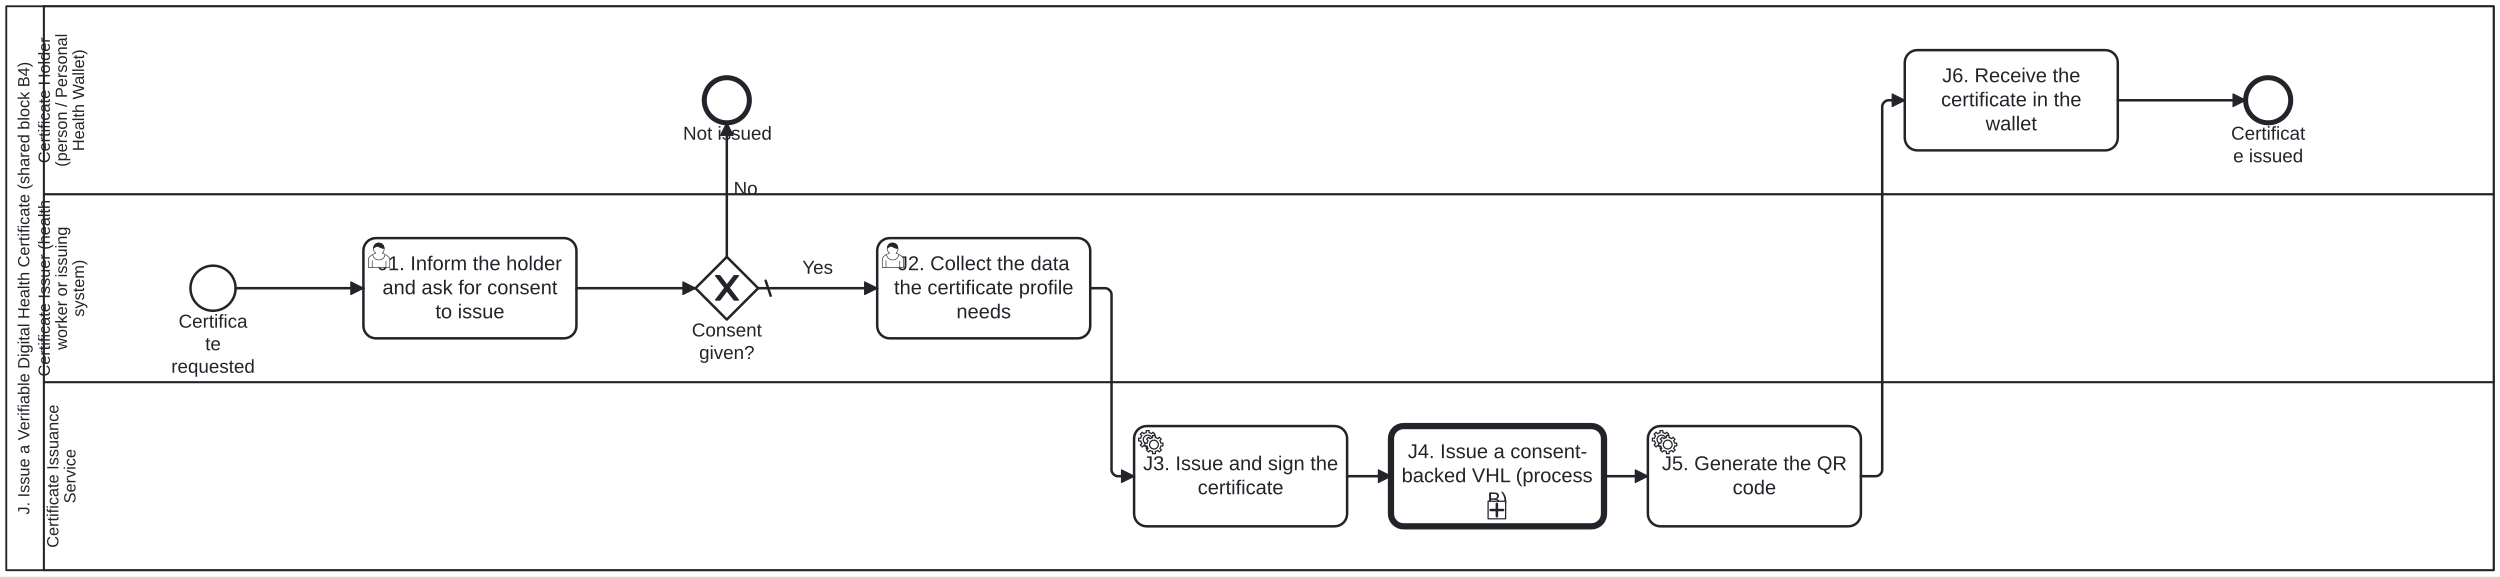
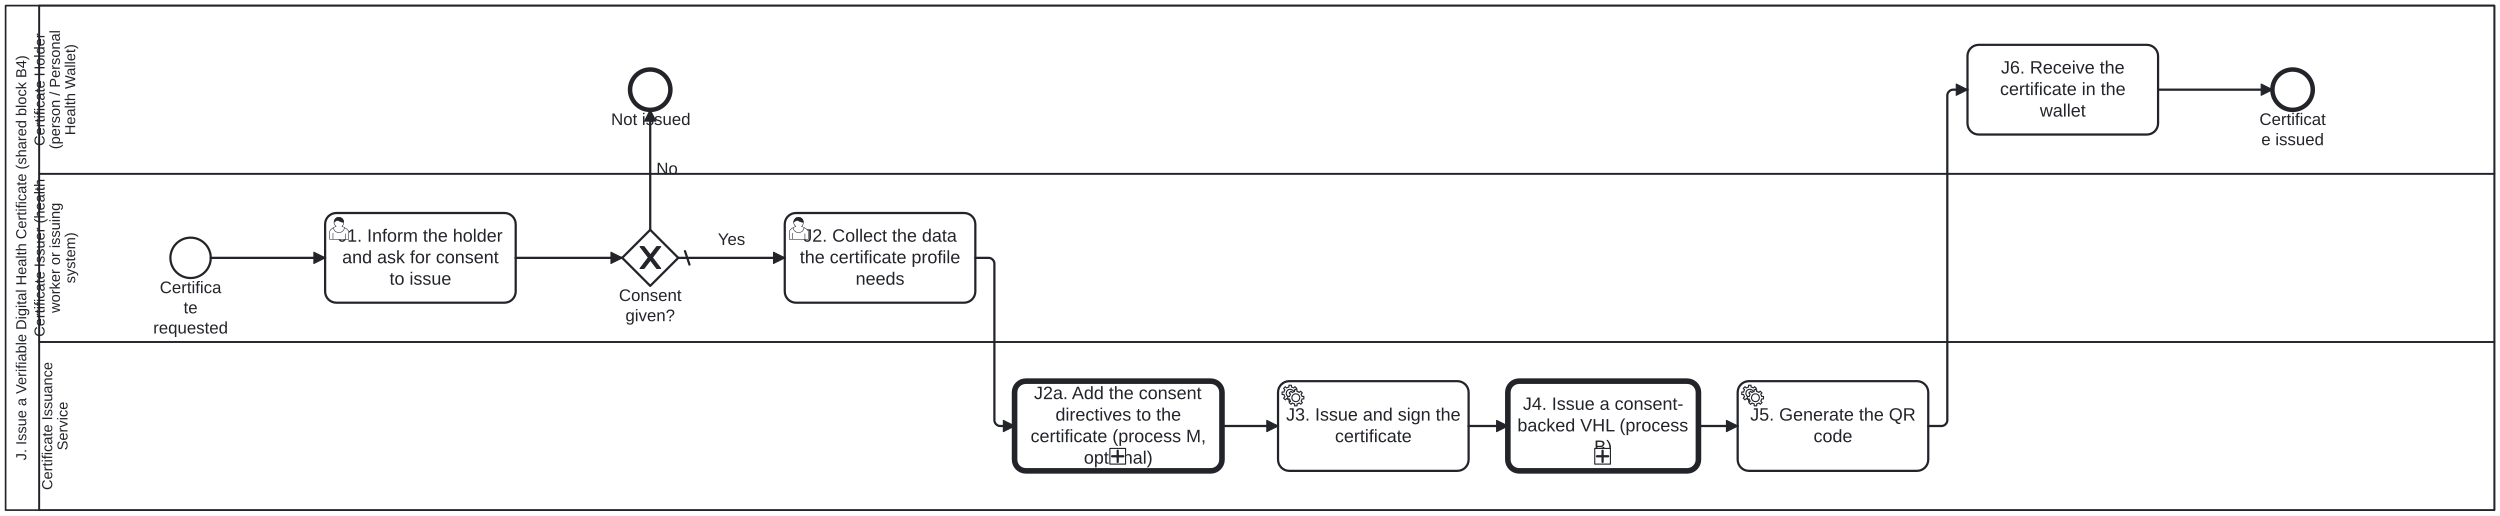
- <svg xmlns="http://www.w3.org/2000/svg" width="100%" style="max-width:100%;height:auto" viewBox="115 55 1995 460" version="1.1">
-   <rect x="115" y="55" width="1995" height="460" fill="#ffffff" />
+ <svg xmlns="http://www.w3.org/2000/svg" width="100%" style="max-width:100%;height:auto" viewBox="115 55 2230 460" version="1.1">
+   <rect x="115" y="55" width="2230" height="460" fill="#ffffff" />
  <g class="djs-group">
    <g class="djs-element djs-shape" data-element-id="PHW.J.Participant" style="display: block;" transform="matrix(1 0 0 1 120 60)">
      <g class="djs-visual">
-         <rect x="0" y="0" width="1985" height="450" rx="0" ry="0" style="stroke-linecap: round; stroke-linejoin: round; stroke: rgb(34, 36, 42); stroke-width: 1.5px; fill: white; fill-opacity: 0.95;" />
+         <rect x="0" y="0" width="2220" height="450" rx="0" ry="0" style="stroke-linecap: round; stroke-linejoin: round; stroke: rgb(34, 36, 42); stroke-width: 1.5px; fill: white; fill-opacity: 0.95;" />
        <path style="fill: none; stroke-linecap: round; stroke-linejoin: round; stroke: rgb(34, 36, 42); stroke-width: 1.5px;" d="M30,0L30,450" />
        <text lineHeight="1.05" class="djs-label" transform="matrix(-1.83697e-16 -1 1 -1.83697e-16 0 450)" style="font-family: Arial, sans-serif; font-size: 13px; font-weight: normal; fill: rgb(34, 36, 42);">
          <tspan x="44.362" y="18.413">J. Issue a Verifiable Digital Health Certificate (shared block B4)</tspan>
        </text>
      </g>
-       <rect class="djs-hit djs-hit-all" x="0" y="0" width="1985" height="450" style="fill: none; stroke-opacity: 0; stroke: white; stroke-width: 15px;" />
+       <rect class="djs-hit djs-hit-all" x="0" y="0" width="2220" height="450" style="fill: none; stroke-opacity: 0; stroke: white; stroke-width: 15px;" />
    </g>
    <g class="djs-children">
      <g class="djs-group">
        <g class="djs-element djs-shape" data-element-id="PHW.Lane.IssuanceService" style="display: block;" transform="matrix(1 0 0 1 150 360)">
          <g class="djs-visual">
-             <rect x="0" y="0" width="1955" height="150" rx="0" ry="0" style="stroke-linecap: round; stroke-linejoin: round; stroke: rgb(34, 36, 42); stroke-width: 1.5px; fill: white; fill-opacity: 0.25;" />
+             <rect x="0" y="0" width="2190" height="150" rx="0" ry="0" style="stroke-linecap: round; stroke-linejoin: round; stroke: rgb(34, 36, 42); stroke-width: 1.5px; fill: white; fill-opacity: 0.25;" />
            <text lineHeight="1.05" class="djs-label" transform="matrix(-1.83697e-16 -1 1 -1.83697e-16 0 150)" style="font-family: Arial, sans-serif; font-size: 13px; font-weight: normal; fill: rgb(34, 36, 42);">
              <tspan x="17.919" y="11.588">Certificate Issuance </tspan>
              <tspan x="53.326" y="25.238">Service</tspan>
            </text>
          </g>
-           <rect class="djs-hit djs-hit-all" x="0" y="0" width="1955" height="150" style="fill: none; stroke-opacity: 0; stroke: white; stroke-width: 15px;" />
+           <rect class="djs-hit djs-hit-all" x="0" y="0" width="2190" height="150" style="fill: none; stroke-opacity: 0; stroke: white; stroke-width: 15px;" />
        </g>
      </g>
      <g class="djs-group">
        <g class="djs-element djs-shape" data-element-id="PHW.Lane.Issuer" style="display: block;" transform="matrix(1 0 0 1 150 210)">
          <g class="djs-visual">
-             <rect x="0" y="0" width="1955" height="150" rx="0" ry="0" style="stroke-linecap: round; stroke-linejoin: round; stroke: rgb(34, 36, 42); stroke-width: 1.5px; fill: white; fill-opacity: 0.25;" />
+             <rect x="0" y="0" width="2190" height="150" rx="0" ry="0" style="stroke-linecap: round; stroke-linejoin: round; stroke: rgb(34, 36, 42); stroke-width: 1.5px; fill: white; fill-opacity: 0.25;" />
            <text lineHeight="1.05" class="djs-label" transform="matrix(-1.83697e-16 -1 1 -1.83697e-16 0 150)" style="font-family: Arial, sans-serif; font-size: 13px; font-weight: normal; fill: rgb(34, 36, 42);">
              <tspan x="4.554" y="4.762">Certificate Issuer (health</tspan>
              <tspan x="25.872" y="18.413">worker or issuing </tspan>
              <tspan x="52.25" y="32.062">system)</tspan>
            </text>
          </g>
-           <rect class="djs-hit djs-hit-all" x="0" y="0" width="1955" height="150" style="fill: none; stroke-opacity: 0; stroke: white; stroke-width: 15px;" />
+           <rect class="djs-hit djs-hit-all" x="0" y="0" width="2190" height="150" style="fill: none; stroke-opacity: 0; stroke: white; stroke-width: 15px;" />
        </g>
      </g>
      <g class="djs-group">
        <g class="djs-element djs-shape" data-element-id="PHW.Lane.Holder" style="display: block;" transform="matrix(1 0 0 1 150 60)">
          <g class="djs-visual">
-             <rect x="0" y="0" width="1955" height="150" rx="0" ry="0" style="stroke-linecap: round; stroke-linejoin: round; stroke: rgb(34, 36, 42); stroke-width: 1.5px; fill: white; fill-opacity: 0.25;" />
+             <rect x="0" y="0" width="2190" height="150" rx="0" ry="0" style="stroke-linecap: round; stroke-linejoin: round; stroke: rgb(34, 36, 42); stroke-width: 1.5px; fill: white; fill-opacity: 0.25;" />
            <text lineHeight="1.05" class="djs-label" transform="matrix(-1.83697e-16 -1 1 -1.83697e-16 0 150)" style="font-family: Arial, sans-serif; font-size: 13px; font-weight: normal; fill: rgb(34, 36, 42);">
              <tspan x="24.787" y="4.762">Certificate Holder </tspan>
              <tspan x="21.889" y="18.413">(person / Personal </tspan>
              <tspan x="34.423" y="32.062">Health Wallet)</tspan>
            </text>
          </g>
-           <rect class="djs-hit djs-hit-all" x="0" y="0" width="1955" height="150" style="fill: none; stroke-opacity: 0; stroke: white; stroke-width: 15px;" />
+           <rect class="djs-hit djs-hit-all" x="0" y="0" width="2190" height="150" style="fill: none; stroke-opacity: 0; stroke: white; stroke-width: 15px;" />
        </g>
      </g>
      <g class="djs-group">
        <g class="djs-element djs-shape" data-element-id="PHW.J.Start" style="display: block;" transform="matrix(1 0 0 1 267 267)">
          <g class="djs-visual">
            <circle cx="18" cy="18" r="18" style="stroke-linecap: round; stroke-linejoin: round; stroke: rgb(34, 36, 42); stroke-width: 2px; fill: white; fill-opacity: 0.95;" />
          </g>
          <rect class="djs-hit djs-hit-all" x="0" y="0" width="36" height="36" style="fill: none; stroke-opacity: 0; stroke: white; stroke-width: 15px;" />
        </g>
      </g>
      <g class="djs-group">
        <g class="djs-element djs-shape" data-element-id="PHW.J.Start_label" style="display: block;" transform="matrix(1 0 0 1 251 303)">
          <g class="djs-visual">
            <text lineHeight="1.2" class="djs-label" style="font-family: Arial, sans-serif; font-size: 15px; font-weight: normal; fill: rgb(34, 36, 42);">
              <tspan x="6.494" y="13.5">Certifica</tspan>
              <tspan x="27.745" y="31.5">te </tspan>
              <tspan x="0.642" y="49.5">requested</tspan>
            </text>
          </g>
          <rect class="djs-hit djs-hit-all" x="0" y="0" width="68" height="36" style="fill: none; stroke-opacity: 0; stroke: white; stroke-width: 15px;" />
        </g>
      </g>
      <g class="djs-group">
        <g class="djs-element djs-shape" data-element-id="PHW.J.1" style="display: block;" transform="matrix(1 0 0 1 405 245)">
          <g class="djs-visual">
            <rect x="0" y="0" width="170" height="80" rx="10" ry="10" style="stroke-linecap: round; stroke-linejoin: round; stroke: rgb(34, 36, 42); stroke-width: 2px; fill: white; fill-opacity: 0.95;" />
            <text lineHeight="1.2" class="djs-label" style="font-family: Arial, sans-serif; font-size: 16px; font-weight: normal; fill: rgb(34, 36, 42);">
              <tspan x="11.629" y="25.6">J1. Inform the holder </tspan>
              <tspan x="15.18" y="44.8">and ask for consent </tspan>
              <tspan x="57.43" y="64">to issue</tspan>
            </text>
            <path d="m 15,12 c 0.909,-0.845 1.594,-2.049 1.594,-3.385 0,-2.554 -1.805,-4.622 -4.357,-4.622 -2.552,0 -4.288,2.068 -4.288,4.622 0,1.348 0.974,2.562 1.896,3.405 -0.529,0.187 -5.669,2.097 -5.794,4.756 v 6.718 h 17 v -6.718 c 0,-2.298 -5.528,-4.595 -6.051,-4.776 zm -8,6 l 0,5.5 m 11,0 l 0,-5" style="fill: white; stroke-linecap: round; stroke-linejoin: round; stroke: rgb(34, 36, 42); stroke-width: 0.5px;" />
            <path d="m 15,12 m 2.162,1.009 c 0,2.447 -2.158,4.431 -4.821,4.431 -2.665,0 -4.822,-1.981 -4.822,-4.431 " style="fill: white; stroke-linecap: round; stroke-linejoin: round; stroke: rgb(34, 36, 42); stroke-width: 0.5px;" />
            <path d="m 15,12 m -6.9,-3.80 c 0,0 2.251,-2.358 4.274,-1.177 2.024,1.181 4.221,1.537 4.124,0.965 -0.098,-0.57 -0.117,-3.791 -4.191,-4.136 -3.575,0.001 -4.208,3.367 -4.207,4.348 z" style="fill: rgb(34, 36, 42); stroke-linecap: round; stroke-linejoin: round; stroke: rgb(34, 36, 42); stroke-width: 0.5px;" />
          </g>
          <rect class="djs-hit djs-hit-all" x="0" y="0" width="170" height="80" style="fill: none; stroke-opacity: 0; stroke: white; stroke-width: 15px;" />
        </g>
      </g>
      <g class="djs-group">
        <g class="djs-element djs-shape" data-element-id="PHW.J.Gateway1" style="display: block;" transform="matrix(1 0 0 1 670 260)">
          <g class="djs-visual">
            <polygon points="25,0 50,25 25,50 0,25" style="stroke-linecap: round; stroke-linejoin: round; stroke: rgb(34, 36, 42); stroke-width: 2px; fill: white; fill-opacity: 0.95;" />
            <path d="m 16,15 7.429,9.714 -7.429,9.714 3.429,0 5.714,-7.464 5.714,7.464 3.429,0 -7.429,-9.714 7.429,-9.714 -3.429,0 -5.714,7.464 -5.714,-7.464 -3.429,0 z" style="fill: rgb(34, 36, 42); stroke-linecap: round; stroke-linejoin: round; stroke: rgb(34, 36, 42); stroke-width: 1px;" />
          </g>
          <rect class="djs-hit djs-hit-all" x="0" y="0" width="50" height="50" style="fill: none; stroke-opacity: 0; stroke: white; stroke-width: 15px;" />
        </g>
      </g>
      <g class="djs-group">
        <g class="djs-element djs-shape" data-element-id="PHW.J.Gateway1_label" style="display: block;" transform="matrix(1 0 0 1 667 310)">
          <g class="djs-visual">
            <text lineHeight="1.2" class="djs-label" style="font-family: Arial, sans-serif; font-size: 15px; font-weight: normal; fill: rgb(34, 36, 42);">
              <tspan x="0.065" y="13.5">Consent</tspan>
              <tspan x="5.899" y="31.5">given?</tspan>
            </text>
          </g>
          <rect class="djs-hit djs-hit-all" x="0" y="0" width="56" height="36" style="fill: none; stroke-opacity: 0; stroke: white; stroke-width: 15px;" />
        </g>
      </g>
      <g class="djs-group">
        <g class="djs-element djs-shape" data-element-id="PHW.J.EndNo" style="display: block;" transform="matrix(1 0 0 1 677 117)">
          <g class="djs-visual">
            <circle cx="18" cy="18" r="18" style="stroke-linecap: round; stroke-linejoin: round; stroke: rgb(34, 36, 42); stroke-width: 4px; fill: white; fill-opacity: 0.95;" />
          </g>
          <rect class="djs-hit djs-hit-all" x="0" y="0" width="36" height="36" style="fill: none; stroke-opacity: 0; stroke: white; stroke-width: 15px;" />
        </g>
      </g>
      <g class="djs-group">
        <g class="djs-element djs-shape" data-element-id="PHW.J.EndNo_label" style="display: block;" transform="matrix(1 0 0 1 660 153)">
          <g class="djs-visual">
            <text lineHeight="1.2" class="djs-label" style="font-family: Arial, sans-serif; font-size: 15px; font-weight: normal; fill: rgb(34, 36, 42);">
              <tspan x="0.065" y="13.5">Not issued</tspan>
            </text>
          </g>
          <rect class="djs-hit djs-hit-all" x="0" y="0" width="71" height="18" style="fill: none; stroke-opacity: 0; stroke: white; stroke-width: 15px;" />
        </g>
      </g>
      <g class="djs-group">
        <g class="djs-element djs-shape" data-element-id="PHW.J.2" style="display: block;" transform="matrix(1 0 0 1 815 245)">
          <g class="djs-visual">
            <rect x="0" y="0" width="170" height="80" rx="10" ry="10" style="stroke-linecap: round; stroke-linejoin: round; stroke: rgb(34, 36, 42); stroke-width: 2px; fill: white; fill-opacity: 0.95;" />
            <text lineHeight="1.2" class="djs-label" style="font-family: Arial, sans-serif; font-size: 16px; font-weight: normal; fill: rgb(34, 36, 42);">
              <tspan x="16.516" y="25.6">J2. Collect the data </tspan>
              <tspan x="13.41" y="44.8">the certificate profile</tspan>
              <tspan x="63.203" y="64">needs</tspan>
            </text>
            <path d="m 15,12 c 0.909,-0.845 1.594,-2.049 1.594,-3.385 0,-2.554 -1.805,-4.622 -4.357,-4.622 -2.552,0 -4.288,2.068 -4.288,4.622 0,1.348 0.974,2.562 1.896,3.405 -0.529,0.187 -5.669,2.097 -5.794,4.756 v 6.718 h 17 v -6.718 c 0,-2.298 -5.528,-4.595 -6.051,-4.776 zm -8,6 l 0,5.5 m 11,0 l 0,-5" style="fill: white; stroke-linecap: round; stroke-linejoin: round; stroke: rgb(34, 36, 42); stroke-width: 0.5px;" />
            <path d="m 15,12 m 2.162,1.009 c 0,2.447 -2.158,4.431 -4.821,4.431 -2.665,0 -4.822,-1.981 -4.822,-4.431 " style="fill: white; stroke-linecap: round; stroke-linejoin: round; stroke: rgb(34, 36, 42); stroke-width: 0.5px;" />
            <path d="m 15,12 m -6.9,-3.80 c 0,0 2.251,-2.358 4.274,-1.177 2.024,1.181 4.221,1.537 4.124,0.965 -0.098,-0.57 -0.117,-3.791 -4.191,-4.136 -3.575,0.001 -4.208,3.367 -4.207,4.348 z" style="fill: rgb(34, 36, 42); stroke-linecap: round; stroke-linejoin: round; stroke: rgb(34, 36, 42); stroke-width: 0.5px;" />
          </g>
          <rect class="djs-hit djs-hit-all" x="0" y="0" width="170" height="80" style="fill: none; stroke-opacity: 0; stroke: white; stroke-width: 15px;" />
        </g>
      </g>
      <g class="djs-group">
-         <g class="djs-element djs-shape" data-element-id="PHW.J.3" style="display: block;" transform="matrix(1 0 0 1 1020 395)">
+         <g class="djs-element djs-shape" data-element-id="PHW.J.3" style="display: block;" transform="matrix(1 0 0 1 1255 395)">
          <g class="djs-visual">
            <rect x="0" y="0" width="170" height="80" rx="10" ry="10" style="stroke-linecap: round; stroke-linejoin: round; stroke: rgb(34, 36, 42); stroke-width: 2px; fill: white; fill-opacity: 0.95;" />
            <text lineHeight="1.2" class="djs-label" style="font-family: Arial, sans-serif; font-size: 16px; font-weight: normal; fill: rgb(34, 36, 42);">
              <tspan x="7.172" y="35.2">J3. Issue and sign the </tspan>
              <tspan x="50.766" y="54.4">certificate</tspan>
            </text>
            <circle cx="5" cy="5" r="5" transform="translate(6, 6)" style="stroke-linecap: round; stroke-linejoin: round; stroke: none; stroke-width: 2px; fill: white;" />
            <path d="m 12,18 v -1.713 c 0.352,-0.07 0.704,-0.178 1.048,-0.321 0.344,-0.145 0.666,-0.321 0.966,-0.521 l 1.194,1.18 1.567,-1.577 -1.195,-1.18 c 0.403,-0.614 0.683,-1.299 0.825,-2.018 l 1.622,-0.01 v -2.22 l -1.637,0.01 c -0.073,-0.352 -0.178,-0.7 -0.324,-1.044 -0.145,-0.344 -0.321,-0.664 -0.523,-0.962 l 1.131,-1.136 -1.583,-1.563 -1.13,1.136 c -0.614,-0.401 -1.303,-0.681 -2.023,-0.822 l 0.009,-1.619 h -2.241 l 0.004,1.631 c -0.354,0.074 -0.705,0.18 -1.05,0.324 -0.344,0.144 -0.665,0.321 -0.964,0.52 l -1.17,-1.158 -1.567,1.579 1.168,1.157 c -0.403,0.613 -0.683,1.298 -0.825,2.017 l -1.659,0.003 v 2.222 l 1.672,-0.006 c 0.073,0.351 0.18,0.702 0.324,1.045 0.145,0.344 0.321,0.664 0.523,0.961 l -1.199,1.197 1.584,1.56 1.196,-1.193 c 0.614,0.403 1.303,0.682 2.023,0.823 l 7.19e-4,1.699 h 2.227 z m 0.221,-3.996 c -1.789,0.75 -3.858,-0.093 -4.61,-1.874 -0.752,-1.783 0.091,-3.846 1.88,-4.596 1.788,-0.749 3.857,0.093 4.609,1.874 0.752,1.782 -0.091,3.846 -1.88,4.596 z" style="fill: white; stroke-linecap: round; stroke-linejoin: round; stroke: rgb(34, 36, 42); stroke-width: 1px;" />
            <circle cx="5" cy="5" r="5" transform="translate(11, 10)" style="stroke-linecap: round; stroke-linejoin: round; stroke: none; stroke-width: 2px; fill: white;" />
            <path d="m 17,22 v -1.713 c 0.352,-0.07 0.704,-0.178 1.048,-0.321 0.344,-0.145 0.666,-0.321 0.966,-0.521 l 1.194,1.18 1.567,-1.577 -1.195,-1.18 c 0.403,-0.614 0.683,-1.299 0.825,-2.018 l 1.622,-0.01 v -2.22 l -1.637,0.01 c -0.073,-0.352 -0.178,-0.7 -0.324,-1.044 -0.145,-0.344 -0.321,-0.664 -0.523,-0.962 l 1.131,-1.136 -1.583,-1.563 -1.13,1.136 c -0.614,-0.401 -1.303,-0.681 -2.023,-0.822 l 0.009,-1.619 h -2.241 l 0.004,1.631 c -0.354,0.074 -0.705,0.18 -1.05,0.324 -0.344,0.144 -0.665,0.321 -0.964,0.52 l -1.17,-1.158 -1.567,1.579 1.168,1.157 c -0.403,0.613 -0.683,1.298 -0.825,2.017 l -1.659,0.003 v 2.222 l 1.672,-0.006 c 0.073,0.351 0.18,0.702 0.324,1.045 0.145,0.344 0.321,0.664 0.523,0.961 l -1.199,1.197 1.584,1.56 1.196,-1.193 c 0.614,0.403 1.303,0.682 2.023,0.823 l 7.19e-4,1.699 h 2.227 z m 0.221,-3.996 c -1.789,0.75 -3.858,-0.093 -4.61,-1.874 -0.752,-1.783 0.091,-3.846 1.88,-4.596 1.788,-0.749 3.857,0.093 4.609,1.874 0.752,1.782 -0.091,3.846 -1.88,4.596 z" style="fill: white; stroke-linecap: round; stroke-linejoin: round; stroke: rgb(34, 36, 42); stroke-width: 1px;" />
          </g>
          <rect class="djs-hit djs-hit-all" x="0" y="0" width="170" height="80" style="fill: none; stroke-opacity: 0; stroke: white; stroke-width: 15px;" />
        </g>
      </g>
      <g class="djs-group">
        <a class="fa-subprocess-link" href="PHW.B.svg" target="_top">
-           <g class="djs-element djs-shape" data-element-id="PHW.J.4" style="display: block;" transform="matrix(1 0 0 1 1225 395)">
+           <g class="djs-element djs-shape" data-element-id="PHW.J.4" style="display: block;" transform="matrix(1 0 0 1 1460 395)">
            <g class="djs-visual">
              <rect x="0" y="0" width="170" height="80" rx="10" ry="10" style="stroke-linecap: round; stroke-linejoin: round; stroke: rgb(34, 36, 42); stroke-width: 5px; fill: white; fill-opacity: 0.95;" />
              <text lineHeight="1.2" class="djs-label" style="font-family: Arial, sans-serif; font-size: 16px; font-weight: normal; fill: rgb(34, 36, 42);">
                <tspan x="13.406" y="25.6">J4. Issue a consent-</tspan>
                <tspan x="8.52" y="44.8">backed VHL (process</tspan>
                <tspan x="77" y="64">B)</tspan>
              </text>
              <rect x="0" y="0" width="14" height="14" rx="0" ry="0" style="stroke-linecap: round; stroke-linejoin: round; stroke: rgb(34, 36, 42); stroke-width: 1px; fill: white;" transform="matrix(1 0 0 1 77.5 60)" />
              <path data-marker="sub-process" d="m77.5,60 m 7,2 l 0,10 m -5,-5 l 10,0" style="fill: white; stroke-linecap: round; stroke-linejoin: round; stroke: rgb(34, 36, 42); stroke-width: 2px;" />
            </g>
            <rect class="djs-hit djs-hit-all" x="0" y="0" width="170" height="80" style="fill: none; stroke-opacity: 0; stroke: white; stroke-width: 15px;" />
          </g>
        </a>
      </g>
      <g class="djs-group">
-         <g class="djs-element djs-shape" data-element-id="PHW.J.5" style="display: block;" transform="matrix(1 0 0 1 1430 395)">
+         <g class="djs-element djs-shape" data-element-id="PHW.J.5" style="display: block;" transform="matrix(1 0 0 1 1665 395)">
          <g class="djs-visual">
            <rect x="0" y="0" width="170" height="80" rx="10" ry="10" style="stroke-linecap: round; stroke-linejoin: round; stroke: rgb(34, 36, 42); stroke-width: 2px; fill: white; fill-opacity: 0.95;" />
            <text lineHeight="1.2" class="djs-label" style="font-family: Arial, sans-serif; font-size: 16px; font-weight: normal; fill: rgb(34, 36, 42);">
              <tspan x="11.184" y="35.2">J5. Generate the QR </tspan>
              <tspan x="67.652" y="54.4">code</tspan>
            </text>
            <circle cx="5" cy="5" r="5" transform="translate(6, 6)" style="stroke-linecap: round; stroke-linejoin: round; stroke: none; stroke-width: 2px; fill: white;" />
            <path d="m 12,18 v -1.713 c 0.352,-0.07 0.704,-0.178 1.048,-0.321 0.344,-0.145 0.666,-0.321 0.966,-0.521 l 1.194,1.18 1.567,-1.577 -1.195,-1.18 c 0.403,-0.614 0.683,-1.299 0.825,-2.018 l 1.622,-0.01 v -2.22 l -1.637,0.01 c -0.073,-0.352 -0.178,-0.7 -0.324,-1.044 -0.145,-0.344 -0.321,-0.664 -0.523,-0.962 l 1.131,-1.136 -1.583,-1.563 -1.13,1.136 c -0.614,-0.401 -1.303,-0.681 -2.023,-0.822 l 0.009,-1.619 h -2.241 l 0.004,1.631 c -0.354,0.074 -0.705,0.18 -1.05,0.324 -0.344,0.144 -0.665,0.321 -0.964,0.52 l -1.17,-1.158 -1.567,1.579 1.168,1.157 c -0.403,0.613 -0.683,1.298 -0.825,2.017 l -1.659,0.003 v 2.222 l 1.672,-0.006 c 0.073,0.351 0.18,0.702 0.324,1.045 0.145,0.344 0.321,0.664 0.523,0.961 l -1.199,1.197 1.584,1.56 1.196,-1.193 c 0.614,0.403 1.303,0.682 2.023,0.823 l 7.19e-4,1.699 h 2.227 z m 0.221,-3.996 c -1.789,0.75 -3.858,-0.093 -4.61,-1.874 -0.752,-1.783 0.091,-3.846 1.88,-4.596 1.788,-0.749 3.857,0.093 4.609,1.874 0.752,1.782 -0.091,3.846 -1.88,4.596 z" style="fill: white; stroke-linecap: round; stroke-linejoin: round; stroke: rgb(34, 36, 42); stroke-width: 1px;" />
            <circle cx="5" cy="5" r="5" transform="translate(11, 10)" style="stroke-linecap: round; stroke-linejoin: round; stroke: none; stroke-width: 2px; fill: white;" />
            <path d="m 17,22 v -1.713 c 0.352,-0.07 0.704,-0.178 1.048,-0.321 0.344,-0.145 0.666,-0.321 0.966,-0.521 l 1.194,1.18 1.567,-1.577 -1.195,-1.18 c 0.403,-0.614 0.683,-1.299 0.825,-2.018 l 1.622,-0.01 v -2.22 l -1.637,0.01 c -0.073,-0.352 -0.178,-0.7 -0.324,-1.044 -0.145,-0.344 -0.321,-0.664 -0.523,-0.962 l 1.131,-1.136 -1.583,-1.563 -1.13,1.136 c -0.614,-0.401 -1.303,-0.681 -2.023,-0.822 l 0.009,-1.619 h -2.241 l 0.004,1.631 c -0.354,0.074 -0.705,0.18 -1.05,0.324 -0.344,0.144 -0.665,0.321 -0.964,0.52 l -1.17,-1.158 -1.567,1.579 1.168,1.157 c -0.403,0.613 -0.683,1.298 -0.825,2.017 l -1.659,0.003 v 2.222 l 1.672,-0.006 c 0.073,0.351 0.18,0.702 0.324,1.045 0.145,0.344 0.321,0.664 0.523,0.961 l -1.199,1.197 1.584,1.56 1.196,-1.193 c 0.614,0.403 1.303,0.682 2.023,0.823 l 7.19e-4,1.699 h 2.227 z m 0.221,-3.996 c -1.789,0.75 -3.858,-0.093 -4.61,-1.874 -0.752,-1.783 0.091,-3.846 1.88,-4.596 1.788,-0.749 3.857,0.093 4.609,1.874 0.752,1.782 -0.091,3.846 -1.88,4.596 z" style="fill: white; stroke-linecap: round; stroke-linejoin: round; stroke: rgb(34, 36, 42); stroke-width: 1px;" />
          </g>
          <rect class="djs-hit djs-hit-all" x="0" y="0" width="170" height="80" style="fill: none; stroke-opacity: 0; stroke: white; stroke-width: 15px;" />
        </g>
      </g>
      <g class="djs-group">
-         <g class="djs-element djs-shape" data-element-id="PHW.J.6" style="display: block;" transform="matrix(1 0 0 1 1635 95)">
+         <g class="djs-element djs-shape" data-element-id="PHW.J.6" style="display: block;" transform="matrix(1 0 0 1 1870 95)">
          <g class="djs-visual">
            <rect x="0" y="0" width="170" height="80" rx="10" ry="10" style="stroke-linecap: round; stroke-linejoin: round; stroke: rgb(34, 36, 42); stroke-width: 2px; fill: white; fill-opacity: 0.95;" />
            <text lineHeight="1.2" class="djs-label" style="font-family: Arial, sans-serif; font-size: 16px; font-weight: normal; fill: rgb(34, 36, 42);">
              <tspan x="29.859" y="25.6">J6. Receive the </tspan>
              <tspan x="28.973" y="44.8">certificate in the </tspan>
              <tspan x="64.547" y="64">wallet</tspan>
            </text>
          </g>
          <rect class="djs-hit djs-hit-all" x="0" y="0" width="170" height="80" style="fill: none; stroke-opacity: 0; stroke: white; stroke-width: 15px;" />
        </g>
      </g>
      <g class="djs-group">
-         <g class="djs-element djs-shape" data-element-id="PHW.J.End" style="display: block;" transform="matrix(1 0 0 1 1907 117)">
+         <g class="djs-element djs-shape" data-element-id="PHW.J.End" style="display: block;" transform="matrix(1 0 0 1 2142 117)">
          <g class="djs-visual">
            <circle cx="18" cy="18" r="18" style="stroke-linecap: round; stroke-linejoin: round; stroke: rgb(34, 36, 42); stroke-width: 4px; fill: white; fill-opacity: 0.95;" />
          </g>
          <rect class="djs-hit djs-hit-all" x="0" y="0" width="36" height="36" style="fill: none; stroke-opacity: 0; stroke: white; stroke-width: 15px;" />
        </g>
      </g>
      <g class="djs-group">
-         <g class="djs-element djs-shape" data-element-id="PHW.J.End_label" style="display: block;" transform="matrix(1 0 0 1 1891 153)">
+         <g class="djs-element djs-shape" data-element-id="PHW.J.End_label" style="display: block;" transform="matrix(1 0 0 1 2126 153)">
          <g class="djs-visual">
            <text lineHeight="1.2" class="djs-label" style="font-family: Arial, sans-serif; font-size: 15px; font-weight: normal; fill: rgb(34, 36, 42);">
              <tspan x="4.41" y="13.5">Certificat</tspan>
              <tspan x="6.065" y="31.5">e issued</tspan>
            </text>
          </g>
          <rect class="djs-hit djs-hit-all" x="0" y="0" width="68" height="36" style="fill: none; stroke-opacity: 0; stroke: white; stroke-width: 15px;" />
        </g>
      </g>
      <g class="djs-group">
+         <a class="fa-subprocess-link" href="PHW.M.svg" target="_top">
+           <g class="djs-element djs-shape" data-element-id="PHW.J.2a" style="display: block;" transform="matrix(1 0 0 1 1020 395)">
+             <g class="djs-visual">
+               <rect x="0" y="0" width="185" height="80" rx="10" ry="10" style="stroke-linecap: round; stroke-linejoin: round; stroke: rgb(34, 36, 42); stroke-width: 5px; fill: white; fill-opacity: 0.95;" />
+               <text lineHeight="1.2" class="djs-label" style="font-family: Arial, sans-serif; font-size: 16px; font-weight: normal; fill: rgb(34, 36, 42);">
+                 <tspan x="17.336" y="16">J2a. Add the consent </tspan>
+                 <tspan x="36.473" y="35.2">directives to the </tspan>
+                 <tspan x="14.258" y="54.4">certificate (process M, </tspan>
+                 <tspan x="61.812" y="73.6">optional)</tspan>
+               </text>
+               <rect x="0" y="0" width="14" height="14" rx="0" ry="0" style="stroke-linecap: round; stroke-linejoin: round; stroke: rgb(34, 36, 42); stroke-width: 1px; fill: white;" transform="matrix(1 0 0 1 85 60)" />
+               <path data-marker="sub-process" d="m85,60 m 7,2 l 0,10 m -5,-5 l 10,0" style="fill: white; stroke-linecap: round; stroke-linejoin: round; stroke: rgb(34, 36, 42); stroke-width: 2px;" />
+             </g>
+             <rect class="djs-hit djs-hit-all" x="0" y="0" width="185" height="80" style="fill: none; stroke-opacity: 0; stroke: white; stroke-width: 15px;" />
+           </g>
+         </a>
+       </g>
+       <g class="djs-group">
        <g class="djs-element djs-connection" data-element-id="PHW.J.Flow1" style="display: block;">
          <g class="djs-visual">
            <defs>
              <marker id="bpmn-marker-1" viewBox="0 0 20 20" refX="11" refY="10" markerWidth="10" markerHeight="10" orient="auto">
                <path d="M 1 5 L 11 10 L 1 15 Z" style="stroke-linecap: round; stroke-linejoin: round; stroke: rgb(34, 36, 42); stroke-width: 1px; fill: rgb(34, 36, 42);" />
              </marker>
            </defs>
            <path data-corner-radius="5" style="fill: none; stroke-linecap: round; stroke-linejoin: round; stroke: rgb(34, 36, 42); stroke-width: 2px; marker-end: url('#bpmn-marker-1');" d="M303,285L405,285" />
          </g>
          <path d="M303,285L405,285" class="djs-hit djs-hit-stroke" style="fill: none; stroke-opacity: 0; stroke: white; stroke-width: 15px;" />
        </g>
      </g>
      <g class="djs-group">
        <g class="djs-element djs-connection" data-element-id="PHW.J.Flow2" style="display: block;">
          <g class="djs-visual">
            <defs>
              <marker id="bpmn-marker-2" viewBox="0 0 20 20" refX="11" refY="10" markerWidth="10" markerHeight="10" orient="auto">
                <path d="M 1 5 L 11 10 L 1 15 Z" style="stroke-linecap: round; stroke-linejoin: round; stroke: rgb(34, 36, 42); stroke-width: 1px; fill: rgb(34, 36, 42);" />
              </marker>
            </defs>
            <path data-corner-radius="5" style="fill: none; stroke-linecap: round; stroke-linejoin: round; stroke: rgb(34, 36, 42); stroke-width: 2px; marker-end: url('#bpmn-marker-2');" d="M575,285L670,285" />
          </g>
          <path d="M575,285L670,285" class="djs-hit djs-hit-stroke" style="fill: none; stroke-opacity: 0; stroke: white; stroke-width: 15px;" />
        </g>
      </g>
      <g class="djs-group">
        <g class="djs-element djs-connection" data-element-id="PHW.J.Flow3" style="display: block;">
          <g class="djs-visual">
            <defs>
              <marker id="bpmn-marker-3" viewBox="0 0 20 20" refX="11" refY="10" markerWidth="10" markerHeight="10" orient="auto">
                <path d="M 1 5 L 11 10 L 1 15 Z" style="stroke-linecap: round; stroke-linejoin: round; stroke: rgb(34, 36, 42); stroke-width: 1px; fill: rgb(34, 36, 42);" />
              </marker>
              <marker id="bpmn-marker-4" viewBox="0 0 20 20" refX="0" refY="10" markerWidth="10" markerHeight="10" orient="auto">
                <path d="M 6 4 L 10 16" style="stroke-linecap: round; stroke-linejoin: round; stroke: rgb(34, 36, 42); stroke-width: 2px; fill: none;" />
              </marker>
            </defs>
            <path data-corner-radius="5" style="fill: none; stroke-linecap: round; stroke-linejoin: round; stroke: rgb(34, 36, 42); stroke-width: 2px; marker-end: url('#bpmn-marker-3'); marker-start: url('#bpmn-marker-4');" d="M720,285L815,285" />
          </g>
          <path d="M720,285L815,285" class="djs-hit djs-hit-stroke" style="fill: none; stroke-opacity: 0; stroke: white; stroke-width: 15px;" />
        </g>
      </g>
      <g class="djs-group">
        <g class="djs-element djs-shape" data-element-id="PHW.J.Flow3_label" style="display: block;" transform="matrix(1 0 0 1 755 260)">
          <g class="djs-visual">
            <text lineHeight="1.2" class="djs-label" style="font-family: Arial, sans-serif; font-size: 15px; font-weight: normal; fill: rgb(34, 36, 42);">
              <tspan x="0.265" y="13.5">Yes</tspan>
            </text>
          </g>
          <rect class="djs-hit djs-hit-all" x="0" y="0" width="25" height="18" style="fill: none; stroke-opacity: 0; stroke: white; stroke-width: 15px;" />
        </g>
      </g>
      <g class="djs-group">
        <g class="djs-element djs-connection" data-element-id="PHW.J.Flow4" style="display: block;">
          <g class="djs-visual">
            <defs>
              <marker id="bpmn-marker-5" viewBox="0 0 20 20" refX="11" refY="10" markerWidth="10" markerHeight="10" orient="auto">
                <path d="M 1 5 L 11 10 L 1 15 Z" style="stroke-linecap: round; stroke-linejoin: round; stroke: rgb(34, 36, 42); stroke-width: 1px; fill: rgb(34, 36, 42);" />
              </marker>
            </defs>
            <path data-corner-radius="5" style="fill: none; stroke-linecap: round; stroke-linejoin: round; stroke: rgb(34, 36, 42); stroke-width: 2px; marker-end: url('#bpmn-marker-5');" d="M695,260L695,153" />
          </g>
          <path d="M695,260L695,153" class="djs-hit djs-hit-stroke" style="fill: none; stroke-opacity: 0; stroke: white; stroke-width: 15px;" />
        </g>
      </g>
      <g class="djs-group">
        <g class="djs-element djs-shape" data-element-id="PHW.J.Flow4_label" style="display: block;" transform="matrix(1 0 0 1 700 197)">
          <g class="djs-visual">
            <text lineHeight="1.2" class="djs-label" style="font-family: Arial, sans-serif; font-size: 15px; font-weight: normal; fill: rgb(34, 36, 42);">
              <tspan x="0.413" y="13.5">No</tspan>
            </text>
          </g>
          <rect class="djs-hit djs-hit-all" x="0" y="0" width="20" height="18" style="fill: none; stroke-opacity: 0; stroke: white; stroke-width: 15px;" />
        </g>
      </g>
      <g class="djs-group">
        <g class="djs-element djs-connection" data-element-id="PHW.J.Flow5" style="display: block;">
          <g class="djs-visual">
            <defs>
              <marker id="bpmn-marker-6" viewBox="0 0 20 20" refX="11" refY="10" markerWidth="10" markerHeight="10" orient="auto">
                <path d="M 1 5 L 11 10 L 1 15 Z" style="stroke-linecap: round; stroke-linejoin: round; stroke: rgb(34, 36, 42); stroke-width: 1px; fill: rgb(34, 36, 42);" />
              </marker>
            </defs>
            <path data-corner-radius="5" style="fill: none; stroke-linecap: round; stroke-linejoin: round; stroke: rgb(34, 36, 42); stroke-width: 2px; marker-end: url('#bpmn-marker-6');" d="M985,285L997,285C999.5,285,1002,287.5,1002,290L1002,430C1002,432.5,1004.5,435,1007,435L1020,435" />
          </g>
          <path d="M985,285L1002,285L1002,435L1020,435" class="djs-hit djs-hit-stroke" style="fill: none; stroke-opacity: 0; stroke: white; stroke-width: 15px;" />
        </g>
      </g>
      <g class="djs-group">
+         <g class="djs-element djs-connection" data-element-id="PHW.J.2a.FlowOut" style="display: block;">
+           <g class="djs-visual">
+             <defs>
+               <marker id="bpmn-marker-7" viewBox="0 0 20 20" refX="11" refY="10" markerWidth="10" markerHeight="10" orient="auto">
+                 <path d="M 1 5 L 11 10 L 1 15 Z" style="stroke-linecap: round; stroke-linejoin: round; stroke: rgb(34, 36, 42); stroke-width: 1px; fill: rgb(34, 36, 42);" />
+               </marker>
+             </defs>
+             <path data-corner-radius="5" style="fill: none; stroke-linecap: round; stroke-linejoin: round; stroke: rgb(34, 36, 42); stroke-width: 2px; marker-end: url('#bpmn-marker-7');" d="M1205,435L1255,435" />
+           </g>
+           <path d="M1205,435L1255,435" class="djs-hit djs-hit-stroke" style="fill: none; stroke-opacity: 0; stroke: white; stroke-width: 15px;" />
+         </g>
+       </g>
+       <g class="djs-group">
        <g class="djs-element djs-connection" data-element-id="PHW.J.Flow6" style="display: block;">
          <g class="djs-visual">
            <defs>
-               <marker id="bpmn-marker-7" viewBox="0 0 20 20" refX="11" refY="10" markerWidth="10" markerHeight="10" orient="auto">
-                 <path d="M 1 5 L 11 10 L 1 15 Z" style="stroke-linecap: round; stroke-linejoin: round; stroke: rgb(34, 36, 42); stroke-width: 1px; fill: rgb(34, 36, 42);" />
-               </marker>
-             </defs>
-             <path data-corner-radius="5" style="fill: none; stroke-linecap: round; stroke-linejoin: round; stroke: rgb(34, 36, 42); stroke-width: 2px; marker-end: url('#bpmn-marker-7');" d="M1190,435L1225,435" />
-           </g>
-           <path d="M1190,435L1225,435" class="djs-hit djs-hit-stroke" style="fill: none; stroke-opacity: 0; stroke: white; stroke-width: 15px;" />
+               <marker id="bpmn-marker-8" viewBox="0 0 20 20" refX="11" refY="10" markerWidth="10" markerHeight="10" orient="auto">
+                 <path d="M 1 5 L 11 10 L 1 15 Z" style="stroke-linecap: round; stroke-linejoin: round; stroke: rgb(34, 36, 42); stroke-width: 1px; fill: rgb(34, 36, 42);" />
+               </marker>
+             </defs>
+             <path data-corner-radius="5" style="fill: none; stroke-linecap: round; stroke-linejoin: round; stroke: rgb(34, 36, 42); stroke-width: 2px; marker-end: url('#bpmn-marker-8');" d="M1425,435L1460,435" />
+           </g>
+           <path d="M1425,435L1460,435" class="djs-hit djs-hit-stroke" style="fill: none; stroke-opacity: 0; stroke: white; stroke-width: 15px;" />
        </g>
      </g>
      <g class="djs-group">
        <g class="djs-element djs-connection" data-element-id="PHW.J.Flow7" style="display: block;">
          <g class="djs-visual">
            <defs>
-               <marker id="bpmn-marker-8" viewBox="0 0 20 20" refX="11" refY="10" markerWidth="10" markerHeight="10" orient="auto">
-                 <path d="M 1 5 L 11 10 L 1 15 Z" style="stroke-linecap: round; stroke-linejoin: round; stroke: rgb(34, 36, 42); stroke-width: 1px; fill: rgb(34, 36, 42);" />
-               </marker>
-             </defs>
-             <path data-corner-radius="5" style="fill: none; stroke-linecap: round; stroke-linejoin: round; stroke: rgb(34, 36, 42); stroke-width: 2px; marker-end: url('#bpmn-marker-8');" d="M1395,435L1430,435" />
-           </g>
-           <path d="M1395,435L1430,435" class="djs-hit djs-hit-stroke" style="fill: none; stroke-opacity: 0; stroke: white; stroke-width: 15px;" />
+               <marker id="bpmn-marker-9" viewBox="0 0 20 20" refX="11" refY="10" markerWidth="10" markerHeight="10" orient="auto">
+                 <path d="M 1 5 L 11 10 L 1 15 Z" style="stroke-linecap: round; stroke-linejoin: round; stroke: rgb(34, 36, 42); stroke-width: 1px; fill: rgb(34, 36, 42);" />
+               </marker>
+             </defs>
+             <path data-corner-radius="5" style="fill: none; stroke-linecap: round; stroke-linejoin: round; stroke: rgb(34, 36, 42); stroke-width: 2px; marker-end: url('#bpmn-marker-9');" d="M1630,435L1665,435" />
+           </g>
+           <path d="M1630,435L1665,435" class="djs-hit djs-hit-stroke" style="fill: none; stroke-opacity: 0; stroke: white; stroke-width: 15px;" />
        </g>
      </g>
      <g class="djs-group">
        <g class="djs-element djs-connection" data-element-id="PHW.J.Flow8" style="display: block;">
          <g class="djs-visual">
            <defs>
-               <marker id="bpmn-marker-9" viewBox="0 0 20 20" refX="11" refY="10" markerWidth="10" markerHeight="10" orient="auto">
-                 <path d="M 1 5 L 11 10 L 1 15 Z" style="stroke-linecap: round; stroke-linejoin: round; stroke: rgb(34, 36, 42); stroke-width: 1px; fill: rgb(34, 36, 42);" />
-               </marker>
-             </defs>
-             <path data-corner-radius="5" style="fill: none; stroke-linecap: round; stroke-linejoin: round; stroke: rgb(34, 36, 42); stroke-width: 2px; marker-end: url('#bpmn-marker-9');" d="M1600,435L1612,435C1614.5,435,1617,432.5,1617,430L1617,140C1617,137.5,1619.5,135,1622,135L1635,135" />
-           </g>
-           <path d="M1600,435L1617,435L1617,135L1635,135" class="djs-hit djs-hit-stroke" style="fill: none; stroke-opacity: 0; stroke: white; stroke-width: 15px;" />
+               <marker id="bpmn-marker-10" viewBox="0 0 20 20" refX="11" refY="10" markerWidth="10" markerHeight="10" orient="auto">
+                 <path d="M 1 5 L 11 10 L 1 15 Z" style="stroke-linecap: round; stroke-linejoin: round; stroke: rgb(34, 36, 42); stroke-width: 1px; fill: rgb(34, 36, 42);" />
+               </marker>
+             </defs>
+             <path data-corner-radius="5" style="fill: none; stroke-linecap: round; stroke-linejoin: round; stroke: rgb(34, 36, 42); stroke-width: 2px; marker-end: url('#bpmn-marker-10');" d="M1835,435L1847,435C1849.5,435,1852,432.5,1852,430L1852,140C1852,137.5,1854.5,135,1857,135L1870,135" />
+           </g>
+           <path d="M1835,435L1852,435L1852,135L1870,135" class="djs-hit djs-hit-stroke" style="fill: none; stroke-opacity: 0; stroke: white; stroke-width: 15px;" />
        </g>
      </g>
      <g class="djs-group">
        <g class="djs-element djs-connection" data-element-id="PHW.J.Flow9" style="display: block;">
          <g class="djs-visual">
            <defs>
-               <marker id="bpmn-marker-10" viewBox="0 0 20 20" refX="11" refY="10" markerWidth="10" markerHeight="10" orient="auto">
-                 <path d="M 1 5 L 11 10 L 1 15 Z" style="stroke-linecap: round; stroke-linejoin: round; stroke: rgb(34, 36, 42); stroke-width: 1px; fill: rgb(34, 36, 42);" />
-               </marker>
-             </defs>
-             <path data-corner-radius="5" style="fill: none; stroke-linecap: round; stroke-linejoin: round; stroke: rgb(34, 36, 42); stroke-width: 2px; marker-end: url('#bpmn-marker-10');" d="M1805,135L1907,135" />
-           </g>
-           <path d="M1805,135L1907,135" class="djs-hit djs-hit-stroke" style="fill: none; stroke-opacity: 0; stroke: white; stroke-width: 15px;" />
+               <marker id="bpmn-marker-11" viewBox="0 0 20 20" refX="11" refY="10" markerWidth="10" markerHeight="10" orient="auto">
+                 <path d="M 1 5 L 11 10 L 1 15 Z" style="stroke-linecap: round; stroke-linejoin: round; stroke: rgb(34, 36, 42); stroke-width: 1px; fill: rgb(34, 36, 42);" />
+               </marker>
+             </defs>
+             <path data-corner-radius="5" style="fill: none; stroke-linecap: round; stroke-linejoin: round; stroke: rgb(34, 36, 42); stroke-width: 2px; marker-end: url('#bpmn-marker-11');" d="M2040,135L2142,135" />
+           </g>
+           <path d="M2040,135L2142,135" class="djs-hit djs-hit-stroke" style="fill: none; stroke-opacity: 0; stroke: white; stroke-width: 15px;" />
        </g>
      </g>
    </g>
  </g>
</svg>
